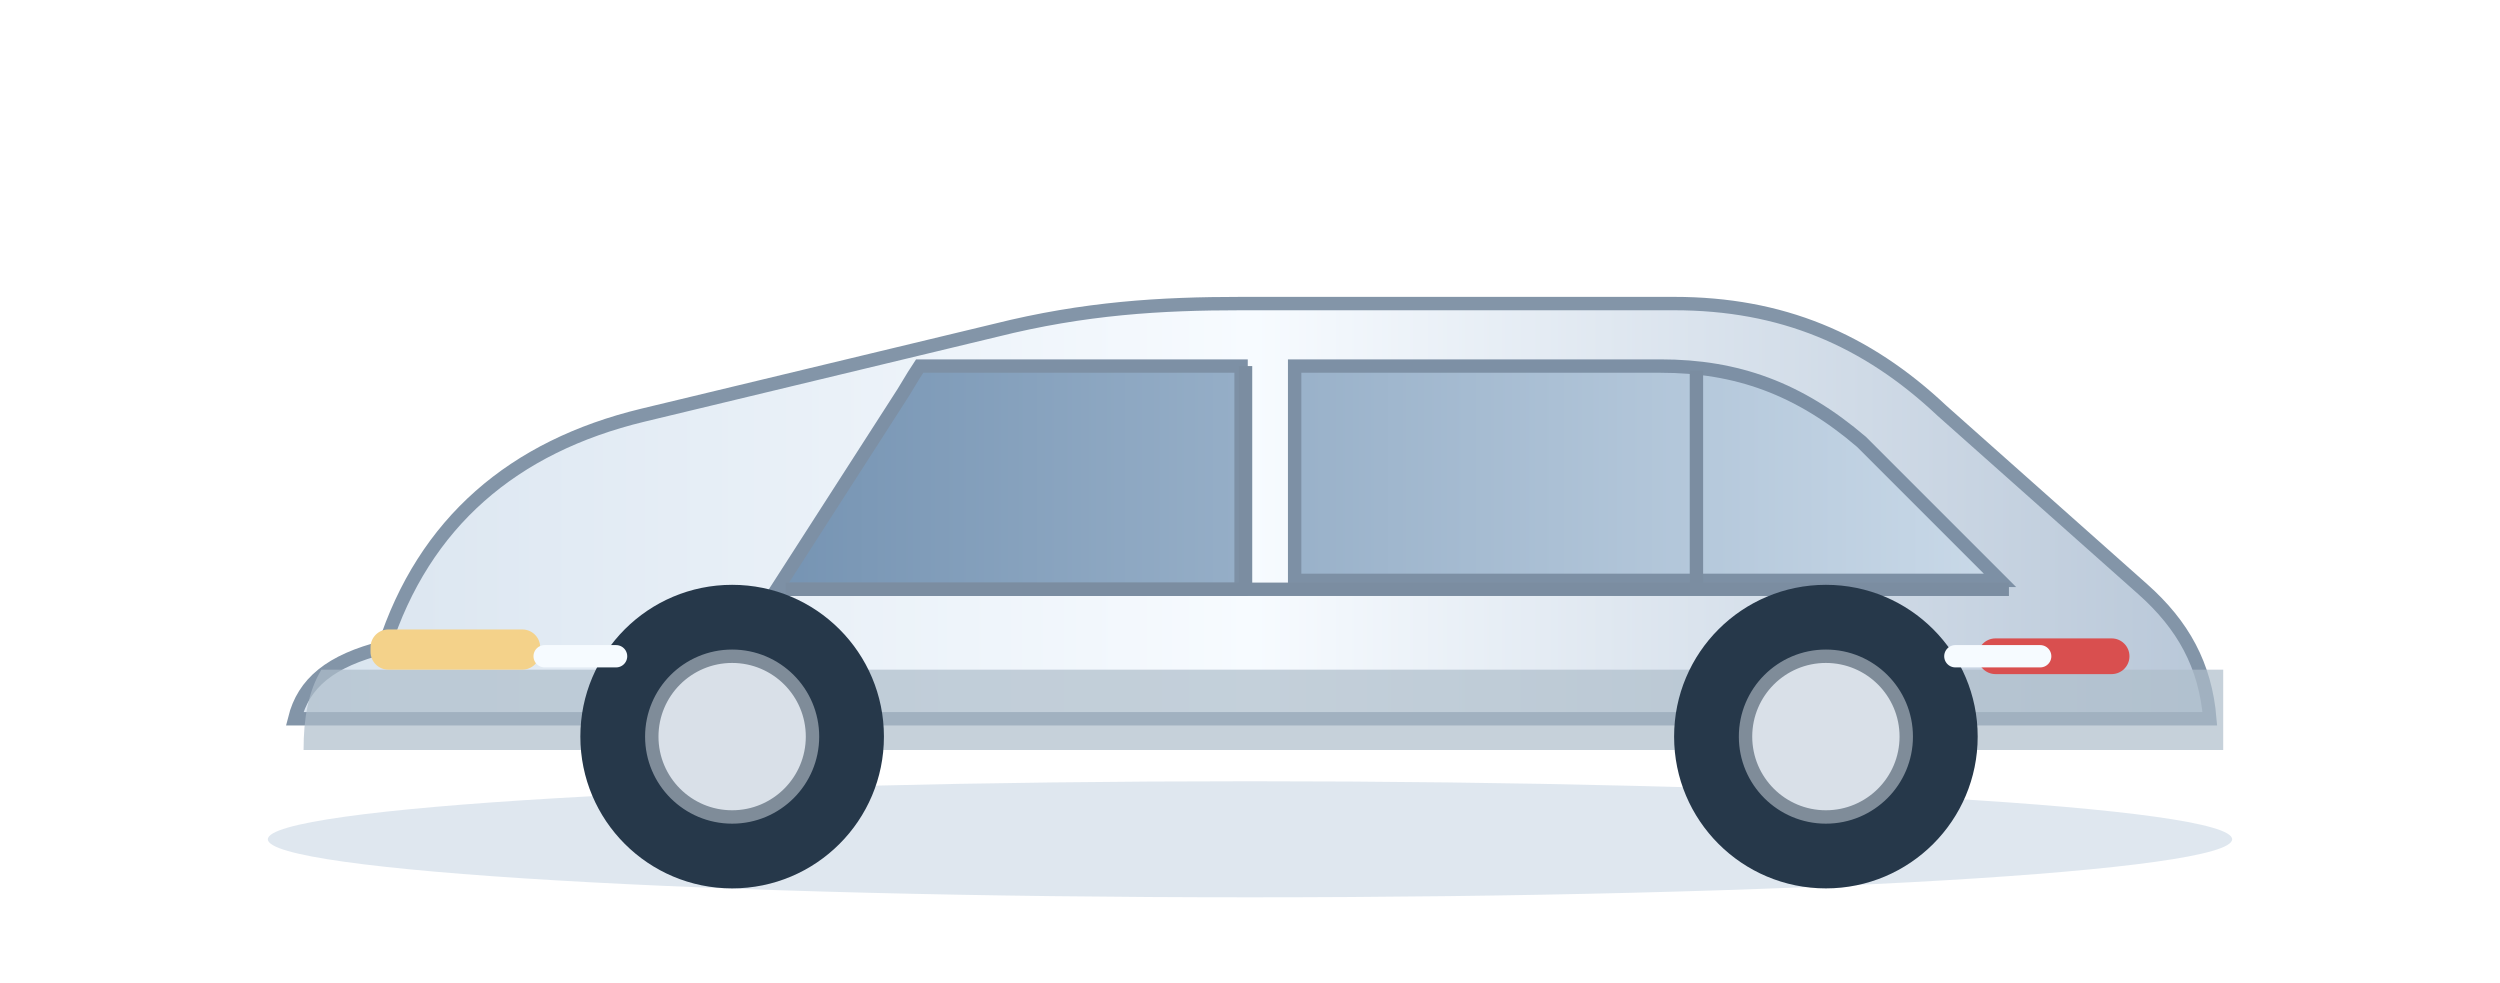
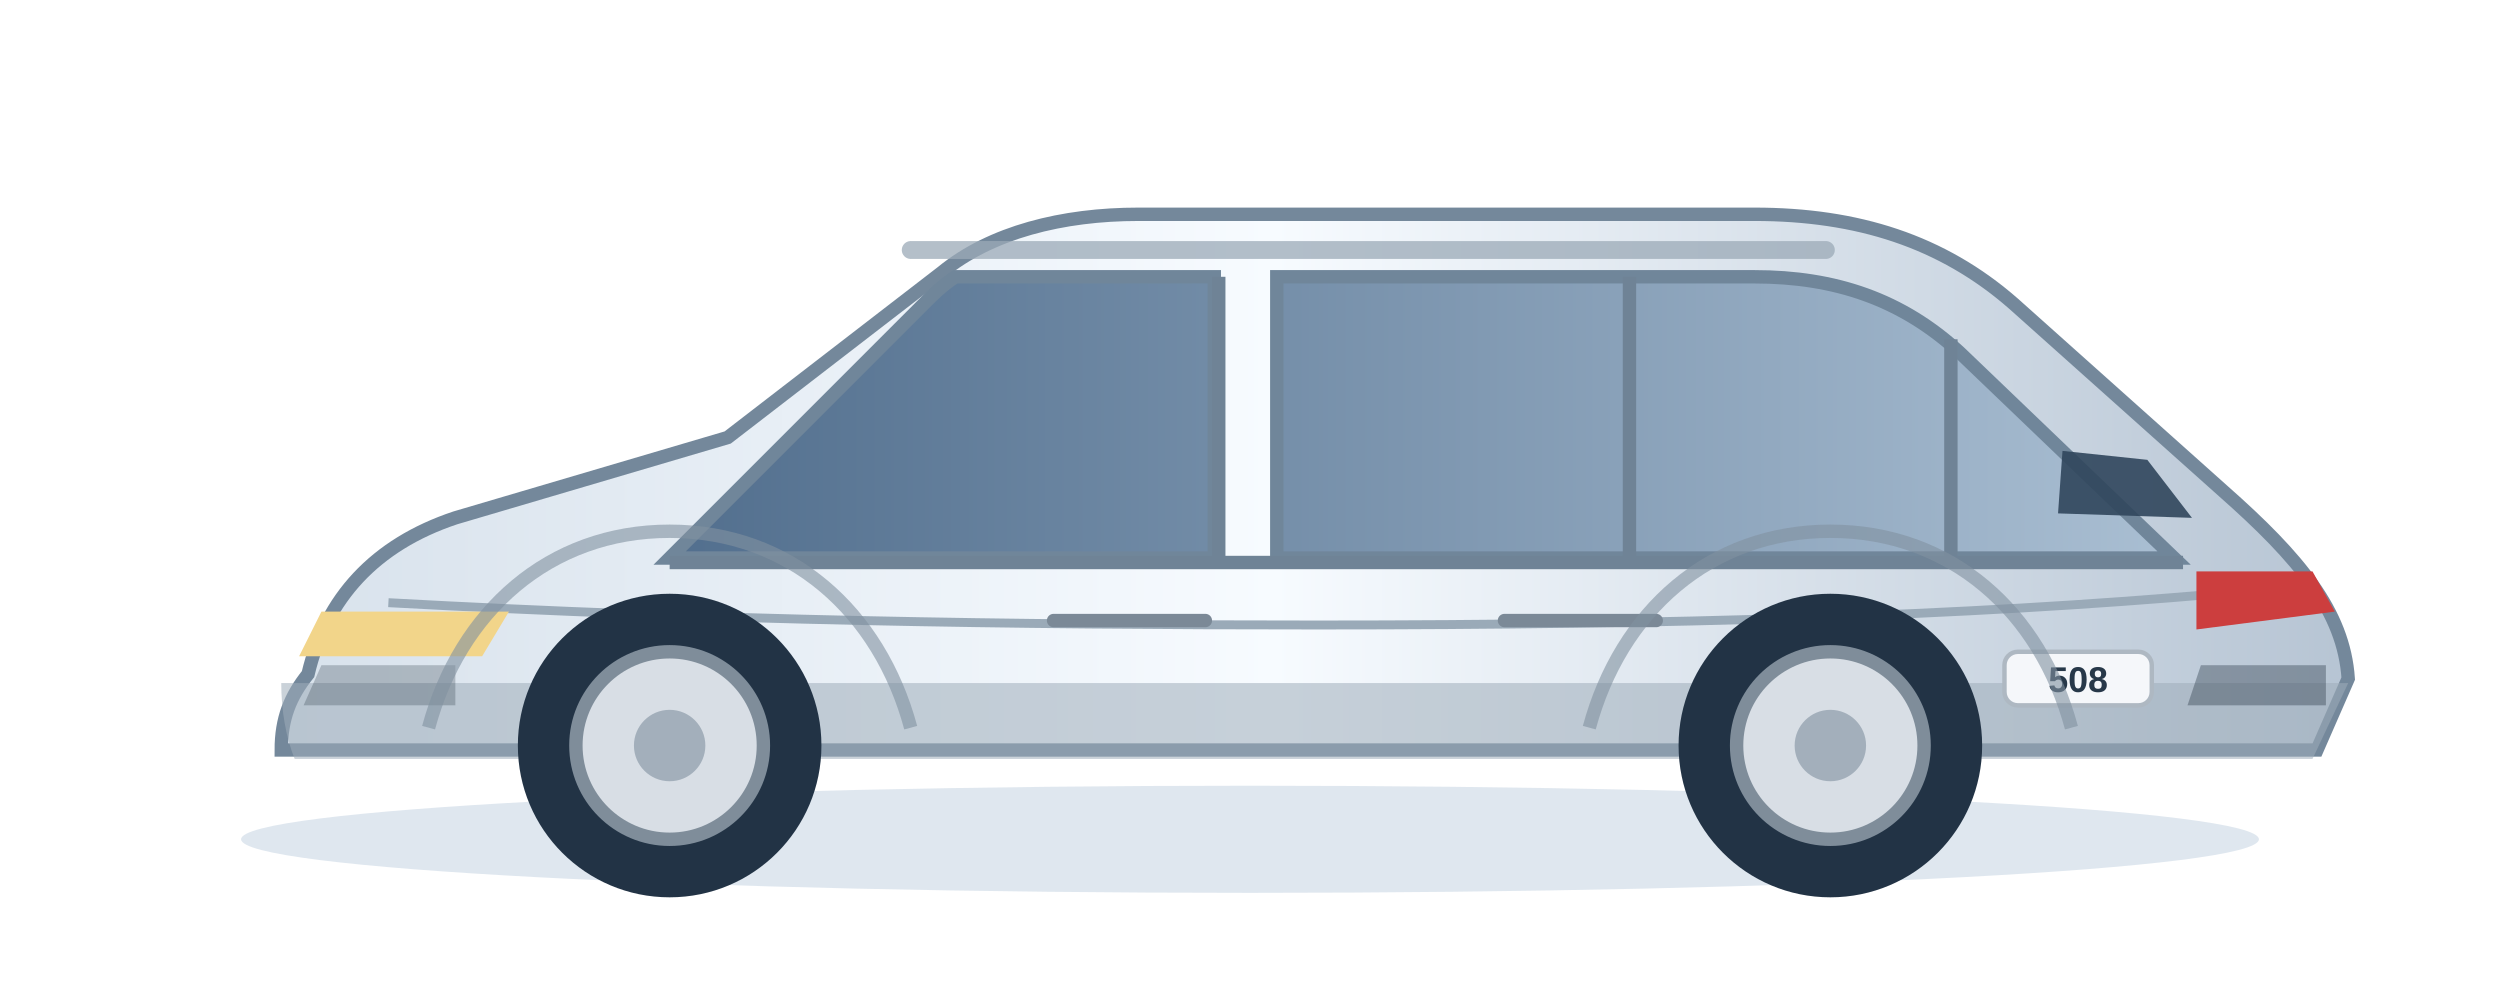
- <svg xmlns="http://www.w3.org/2000/svg" viewBox="0 0 560 220" role="img" aria-label="Peugeot 508 SW">
+ <svg xmlns="http://www.w3.org/2000/svg" viewBox="0 0 560 220" role="img" aria-label="Peugeot 508 SW I 2012">
  <defs>
-     <linearGradient id="body" x1="0" x2="1">
-       <stop offset="0" stop-color="#d9e4ef" />
-       <stop offset="0.5" stop-color="#f7fbff" />
-       <stop offset="1" stop-color="#b8c7d8" />
+     <linearGradient id="body508" x1="0" x2="1">
+       <stop offset="0" stop-color="#d8e2ec" />
+       <stop offset="0.48" stop-color="#f7fbff" />
+       <stop offset="1" stop-color="#b7c5d4" />
    </linearGradient>
-     <linearGradient id="glass" x1="0" x2="1">
-       <stop offset="0" stop-color="#7694b3" />
-       <stop offset="1" stop-color="#c9d9e8" />
+     <linearGradient id="glass508" x1="0" x2="1">
+       <stop offset="0" stop-color="#526f8e" />
+       <stop offset="1" stop-color="#a9bed2" />
    </linearGradient>
  </defs>
-   <ellipse cx="280" cy="188" rx="220" ry="13" fill="#dfe7ef" />
-   <path d="M86 145c9-28 29-45 58-52l79-19c20-5 37-6 55-6h97c24 0 43 8 60 24l45 40c9 8 14 17 15 29H66c2-8 8-13 20-16z" fill="url(#body)" stroke="#8395a8" stroke-width="3" />
-   <path d="M206 82h72v50h-104l27-42c2-3 3-5 5-8zm84 0h82c17 0 31 5 45 17l31 31H290z" fill="url(#glass)" stroke="#7d90a5" stroke-width="3" />
-   <path d="M279 82v49M380 83v48M176 132h274" fill="none" stroke="#7b8da1" stroke-width="3" />
-   <path d="M72 150h426v18H68c0-7 1-13 4-18z" fill="#aebdcb" opacity=".7" />
-   <rect x="443" y="143" width="34" height="8" rx="4" fill="#d94f4f" />
-   <rect x="83" y="141" width="38" height="9" rx="4" fill="#f4d28a" />
-   <circle cx="164" cy="165" r="34" fill="#26384a" />
-   <circle cx="164" cy="165" r="18" fill="#d9e0e8" stroke="#7f8c99" stroke-width="3" />
-   <circle cx="409" cy="165" r="34" fill="#26384a" />
-   <circle cx="409" cy="165" r="18" fill="#d9e0e8" stroke="#7f8c99" stroke-width="3" />
-   <path d="M122 147h16M438 147h19" stroke="#f6fbff" stroke-width="5" stroke-linecap="round" />
+   <ellipse cx="280" cy="188" rx="226" ry="12" fill="#dfe7ef" />
+   <path d="M69 151c4-17 15-29 33-35l61-18 48-37c11-9 27-13 44-13h138c23 0 42 6 58 20l47 42c17 15 27 27 28 42l-7 16H63c0-7 2-12 6-17Z" fill="url(#body508)" stroke="#74889b" stroke-width="3" />
+   <path d="M214 62h58v63H150l57-57c2-2 4-4 7-6Zm72 0h107c18 0 33 5 46 17l48 46H286Z" fill="url(#glass508)" stroke="#70869a" stroke-width="3" />
+   <path d="M273 62v63M365 62v63M437 76v49M150 126h339" fill="none" stroke="#6f8396" stroke-width="3" />
+   <path d="M87 135c73 4 140 5 208 5 80 0 145-2 202-7" fill="none" stroke="#9aaab8" stroke-width="2" />
+   <path d="M63 153h463l-8 17H66c-2-5-3-11-3-17Z" fill="#9fadb9" opacity=".55" />
+   <path d="M492 128h26l5 9-31 4Z" fill="#cc3e3e" />
+   <path d="M72 137h42l-6 10H67Z" fill="#f2d58a" />
+   <path d="M493 149h28v9h-31Z" fill="#1c2a38" opacity=".35" />
+   <path d="M72 149h30v9H68Z" fill="#1c2a38" opacity=".25" />
+   <rect x="449" y="146" width="33" height="12" rx="3" fill="#f5f7fa" stroke="#aeb8c2" />
+   <text x="465.5" y="155" text-anchor="middle" font-size="8" font-family="Arial,sans-serif" fill="#273849" font-weight="700">508</text>
+   <circle cx="150" cy="167" r="34" fill="#223345" />
+   <circle cx="150" cy="167" r="21" fill="#d8dee5" stroke="#7f8d9a" stroke-width="3" />
+   <circle cx="150" cy="167" r="8" fill="#a3afbb" />
+   <circle cx="410" cy="167" r="34" fill="#223345" />
+   <circle cx="410" cy="167" r="21" fill="#d8dee5" stroke="#7f8d9a" stroke-width="3" />
+   <circle cx="410" cy="167" r="8" fill="#a3afbb" />
+   <path d="M236 139h34M337 139h34" stroke="#7b8997" stroke-width="3" stroke-linecap="round" />
+   <path d="M462 101l19 2 10 13-30-1Z" fill="#30465c" opacity=".9" />
+   <path d="M204 56h205" stroke="#9baab7" stroke-width="4" stroke-linecap="round" opacity=".75" />
+   <path d="M96 163c7-26 27-44 54-44s47 18 54 44M356 163c7-26 27-44 54-44s47 18 54 44" fill="none" stroke="#8191a0" stroke-width="3" opacity=".6" />
</svg>
